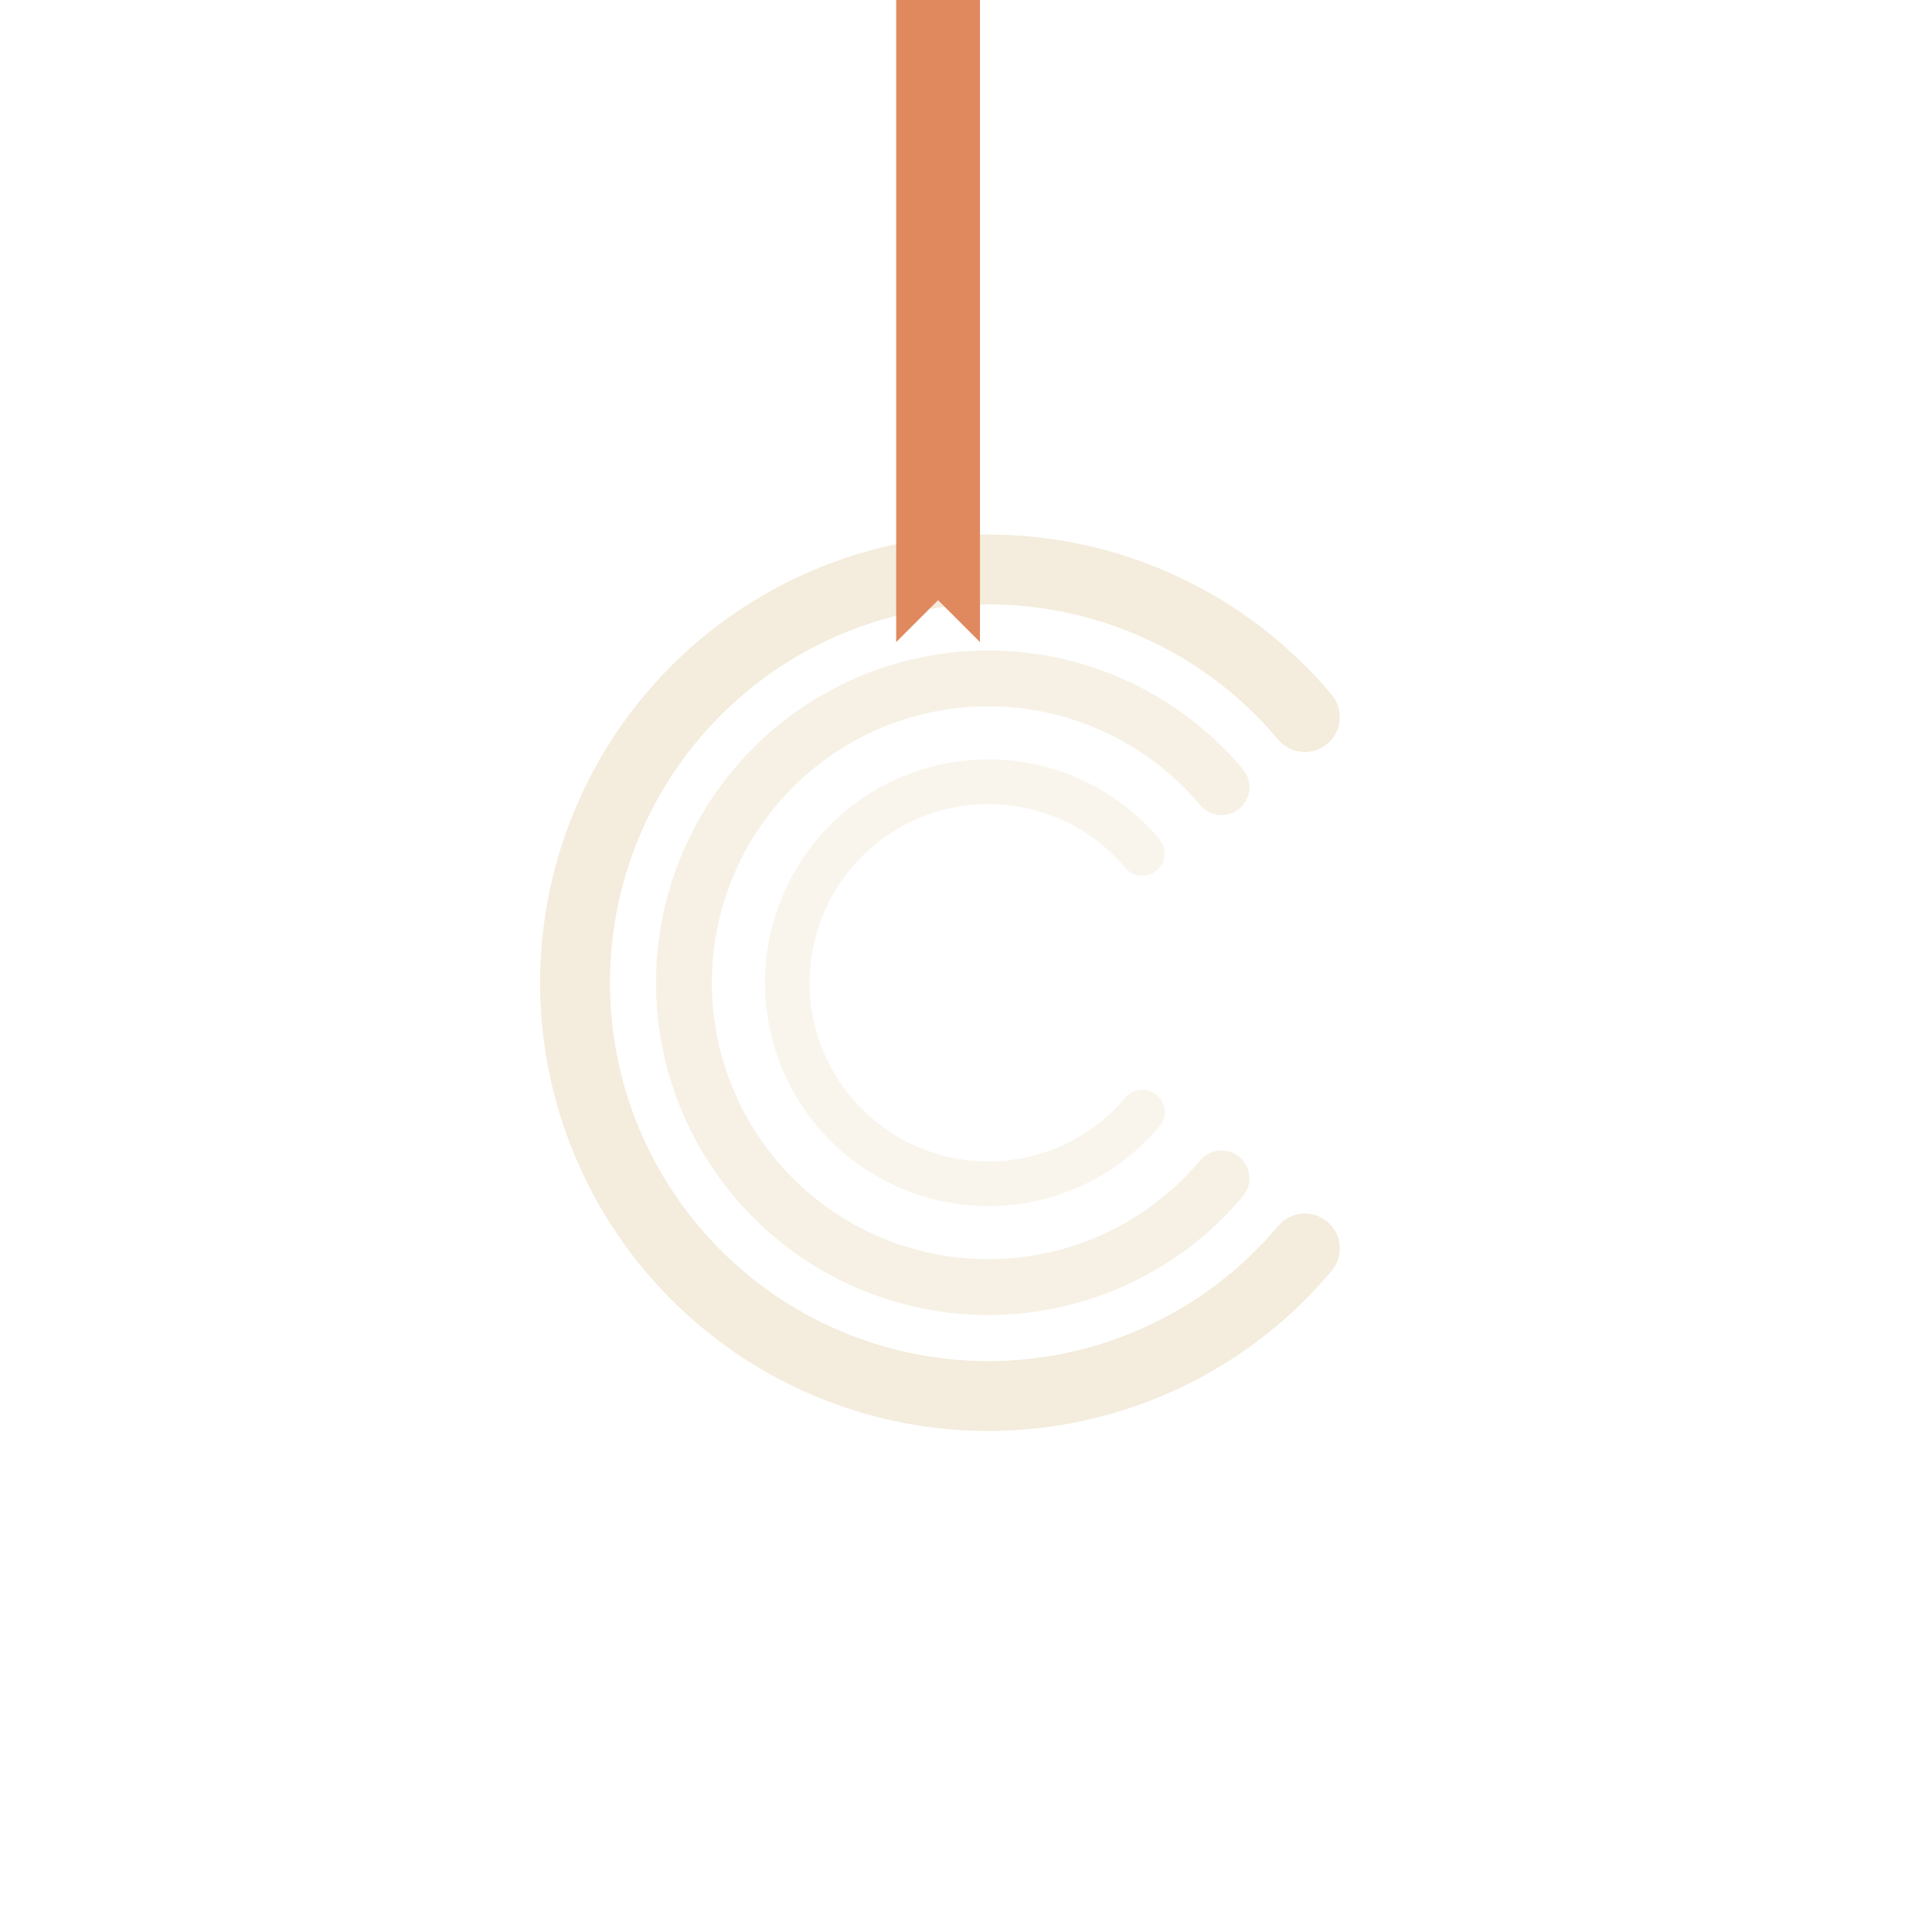
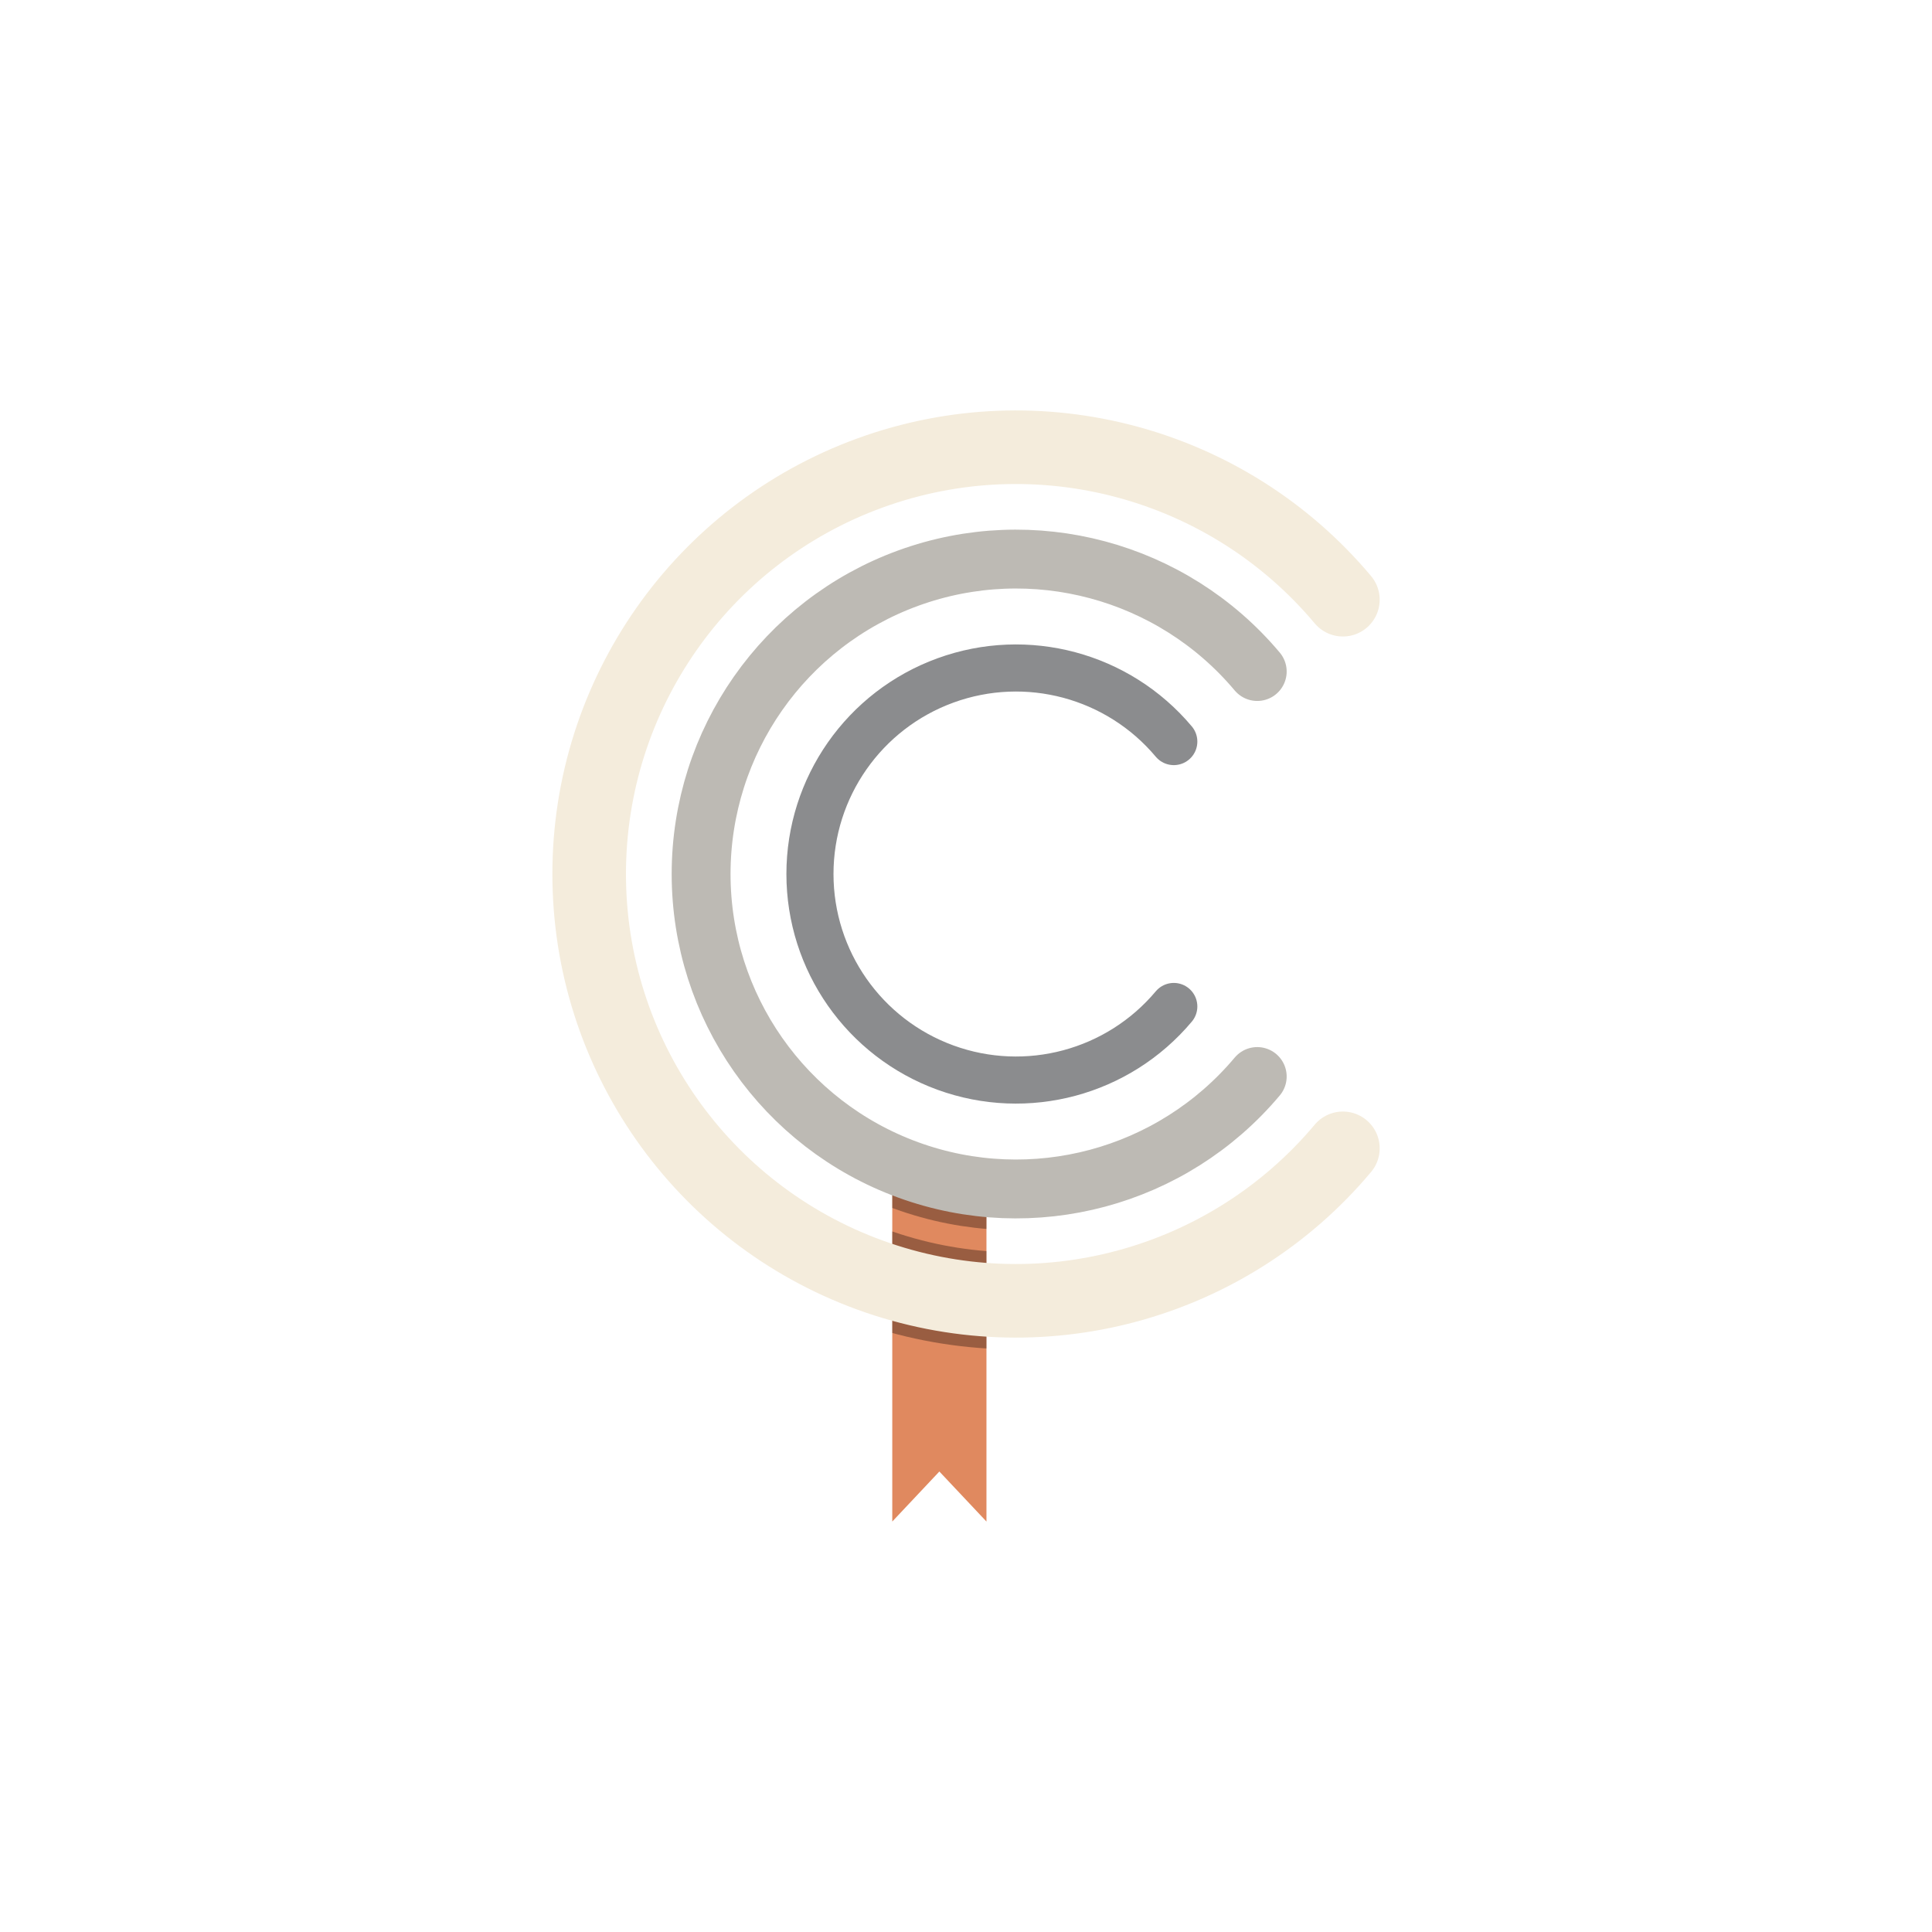
<svg xmlns="http://www.w3.org/2000/svg" viewBox="0 0 1024 1024" width="1024" height="1024">
-   <defs>
-     <clipPath id="c">
-       <rect width="1024" height="1024" />
+   <g transform="translate(512 512) scale(0.78) translate(-512 -512)">
+     <clipPath id="ribbon">
+       <path d="M461.9 651.1 H525.9 V889.5 L493.9 855.5 L461.9 889.5 Z" />
    </clipPath>
-   </defs>
-   <g clip-path="url(#c)">
-     <g transform="translate(512 512) scale(0.74) translate(-512 -512)">
-       <path d="M754.7 333.7 A296 296 0 1 0 754.7 714.3" fill="none" stroke="#f4ecdc" stroke-opacity="1.0" stroke-width="50" stroke-linecap="round" />
-       <path d="M695.0 383.9 A218 218 0 1 0 695.0 664.1" fill="none" stroke="#f4ecdc" stroke-opacity="0.74" stroke-width="40" stroke-linecap="round" />
-       <path d="M638.3 431.4 A144 144 0 1 0 638.3 616.6" fill="none" stroke="#f4ecdc" stroke-opacity="0.5" stroke-width="32" stroke-linecap="round" />
-       <path d="M462 -4000 H522 V280 L492 250 L462 280 Z" fill="#e0895f" />
-     </g>
+     <path d="M653.2 359.5 A140 140 0 1 0 653.2 539.5" fill="none" stroke="#8b8c8e" stroke-width="32" stroke-linecap="round" />
+     <path d="M461.9 651.1 H525.9 V889.5 L493.9 855.5 L461.9 889.5 Z" fill="#e0895f" />
+     <path d="M709.9 311.9 A214 214 0 1 0 709.9 587.1" fill="none" stroke="#000" stroke-opacity="0.32" stroke-width="56" stroke-linecap="round" clip-path="url(#ribbon)" />
+     <path d="M709.9 311.9 A214 214 0 1 0 709.9 587.1" fill="none" stroke="#bdbab4" stroke-width="40" stroke-linecap="round" />
+     <path d="M768.1 263.1 A290 290 0 1 0 768.1 635.9" fill="none" stroke="#000" stroke-opacity="0.32" stroke-width="66" stroke-linecap="round" clip-path="url(#ribbon)" />
+     <path d="M768.1 263.1 A290 290 0 1 0 768.1 635.9" fill="none" stroke="#f4ecdc" stroke-width="50" stroke-linecap="round" />
  </g>
</svg>
